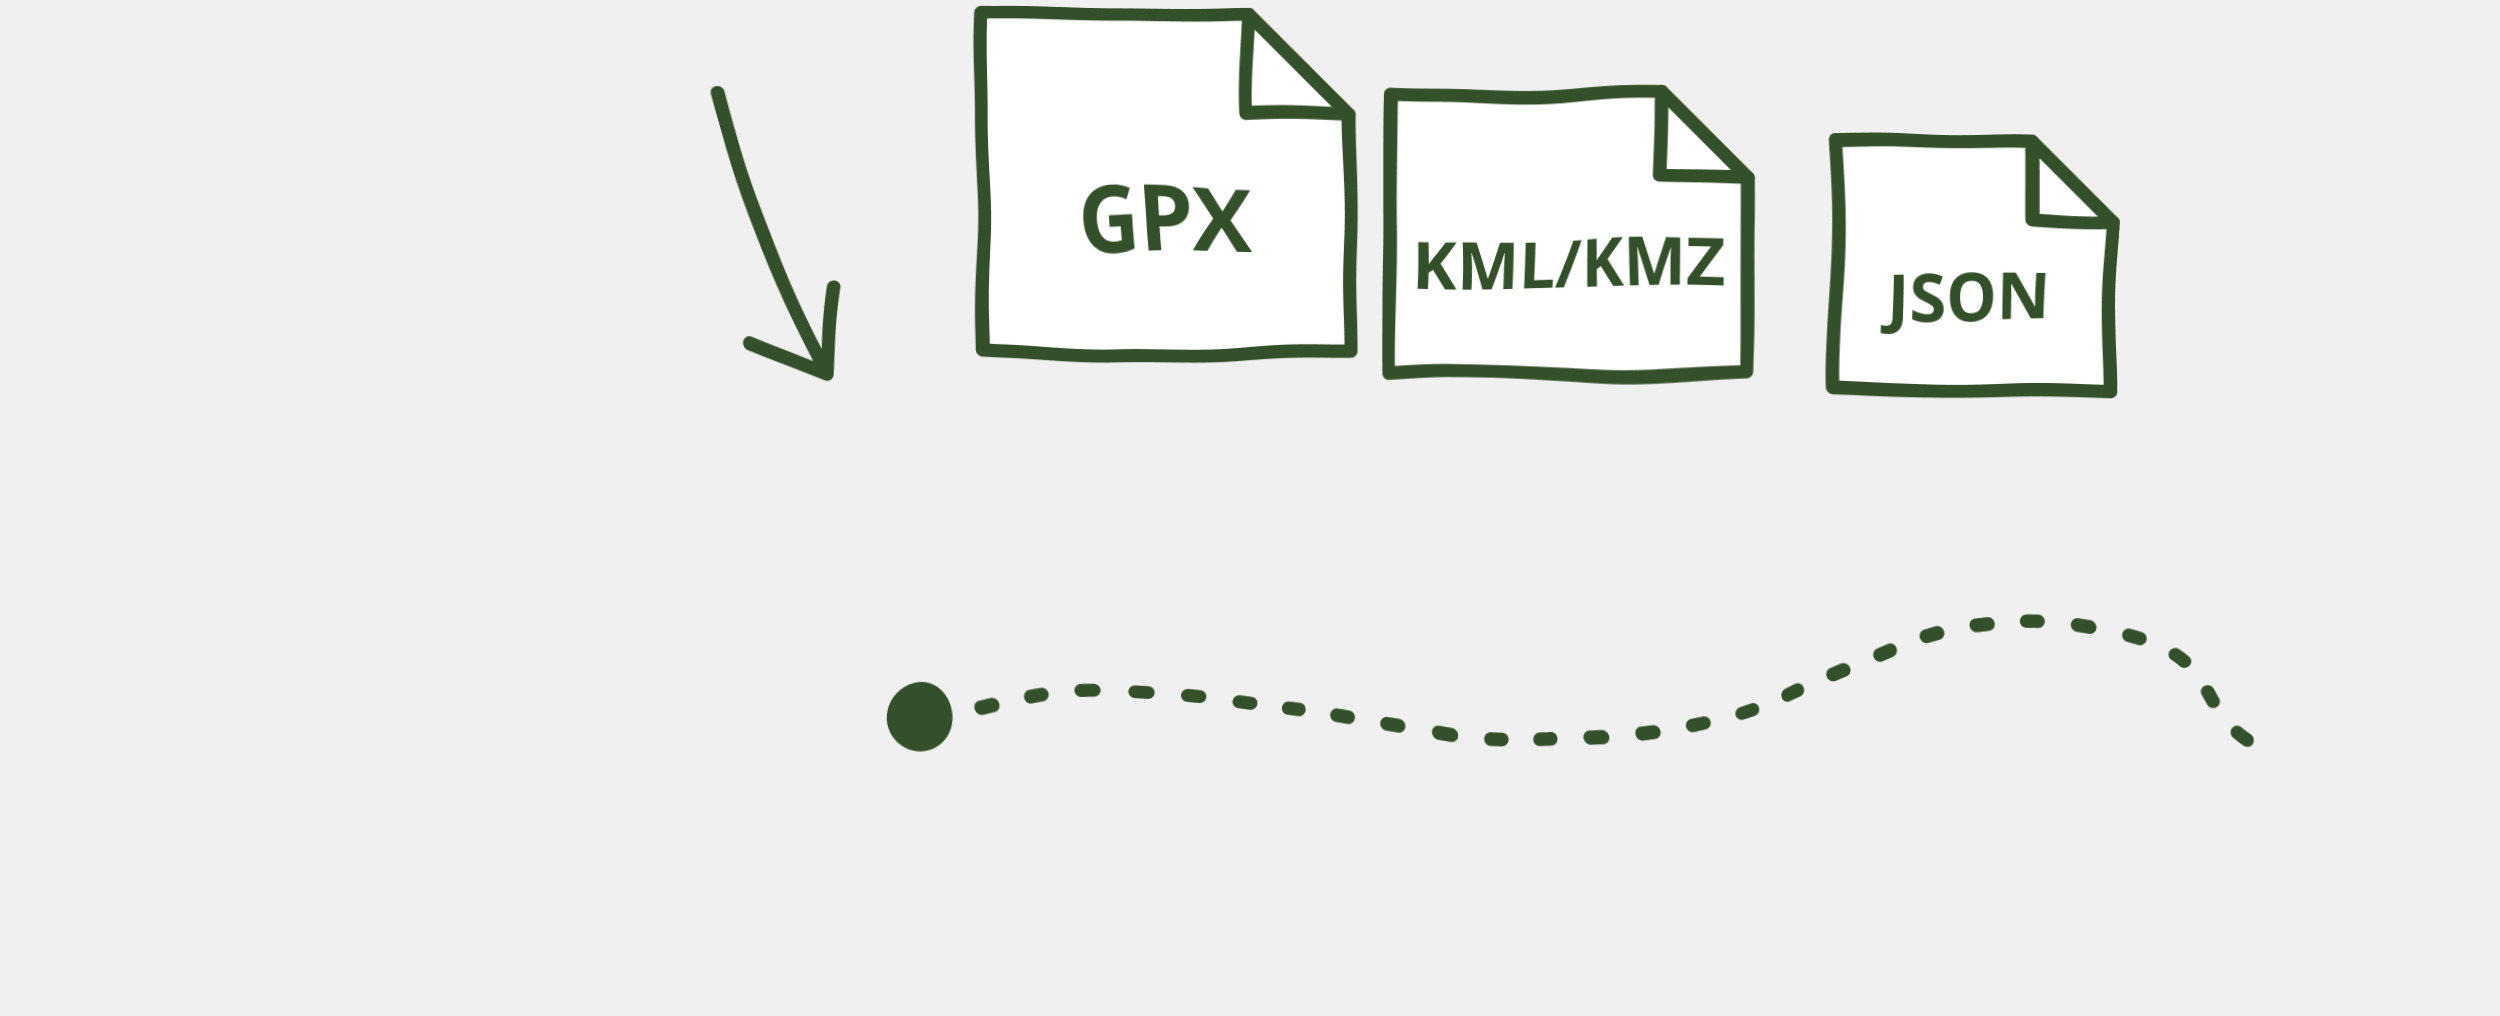
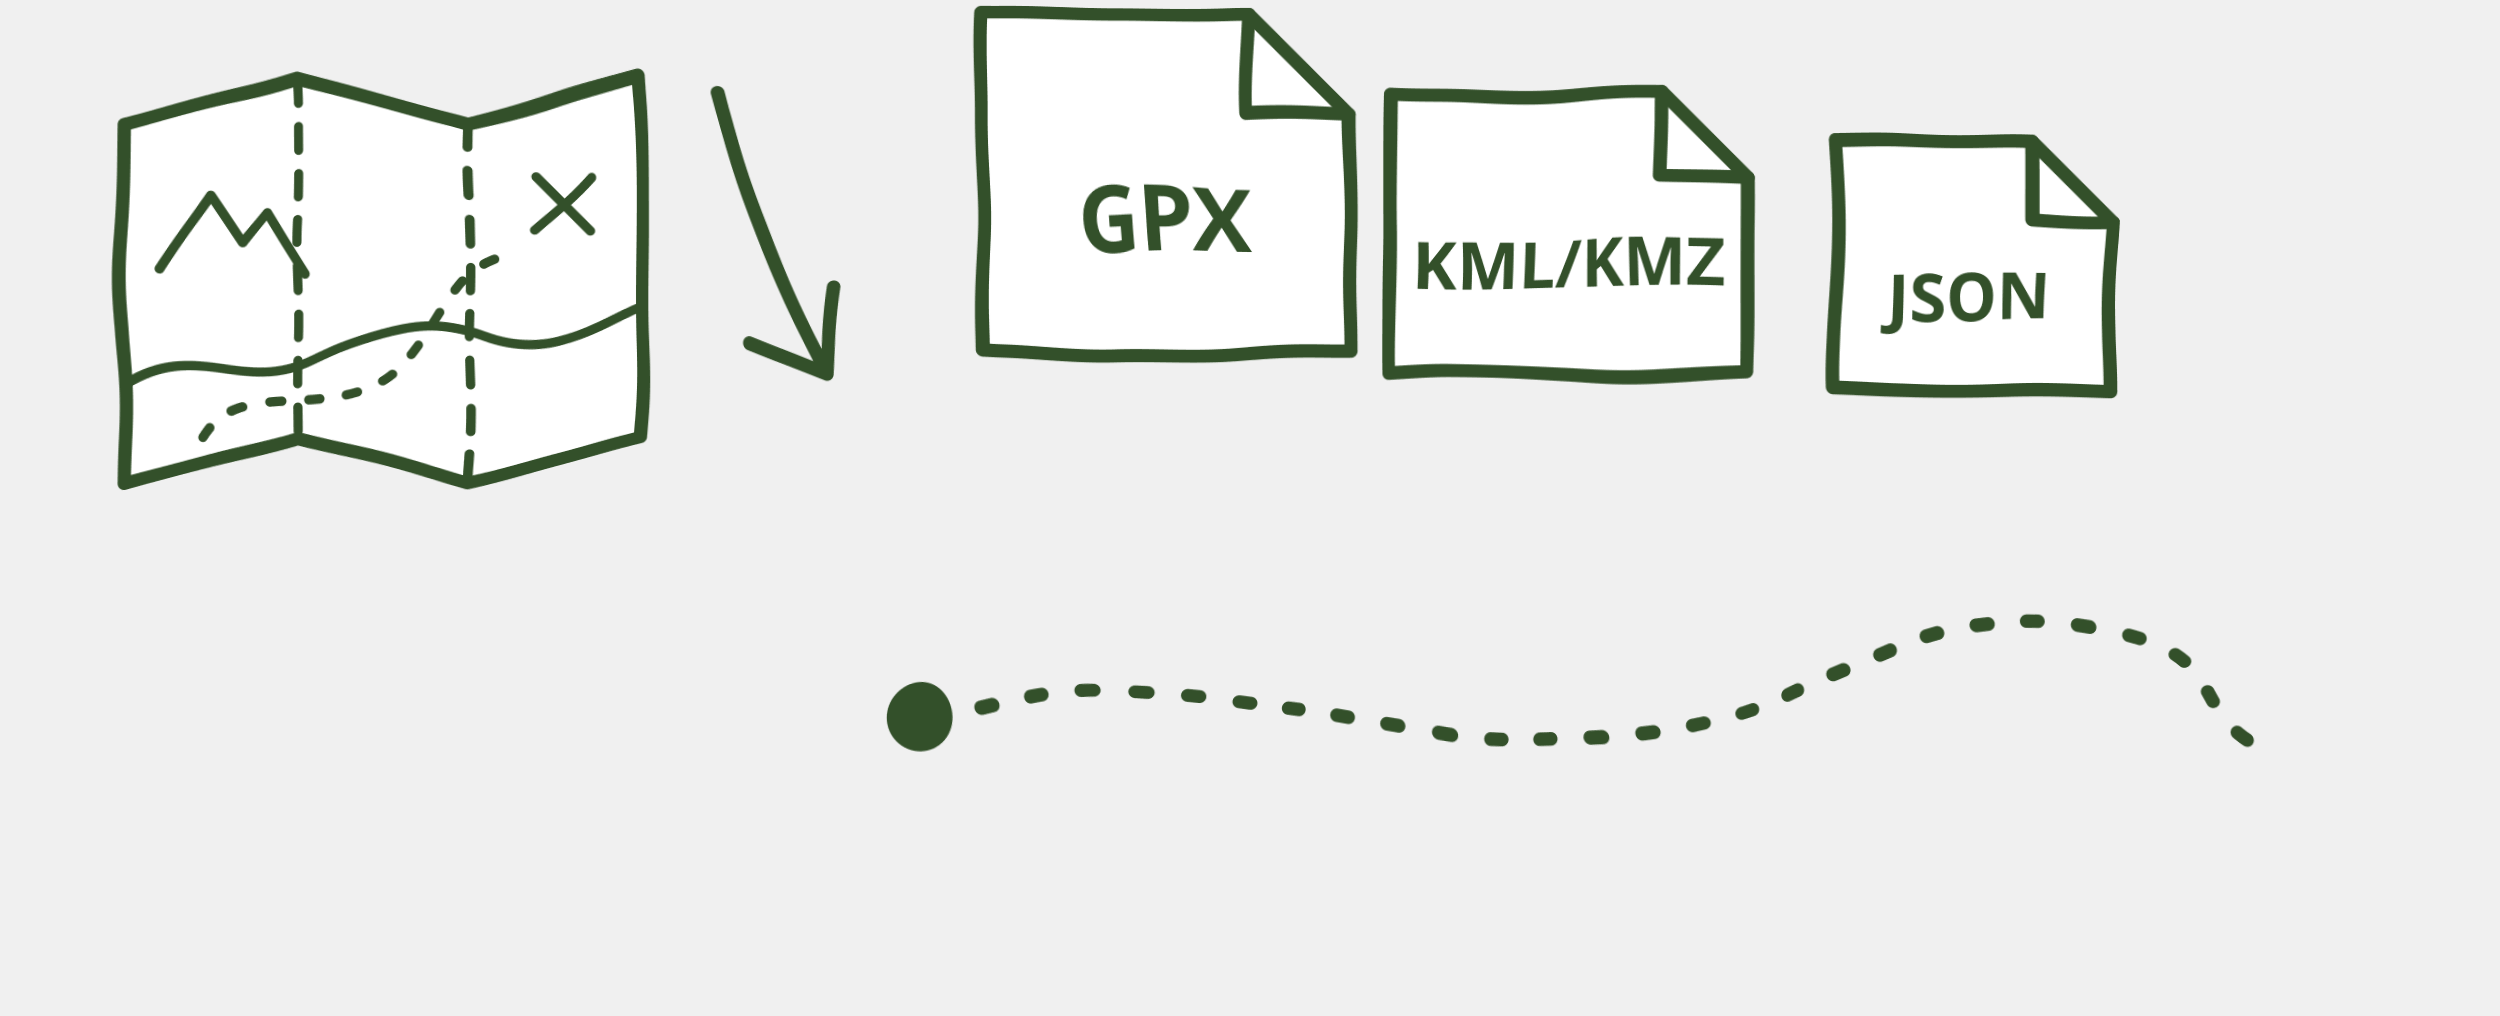
<svg xmlns="http://www.w3.org/2000/svg" viewBox="0 0 320 130" fill="none" stroke="#33502a" stroke-width="1.7" stroke-linecap="round" stroke-linejoin="round" font-family="sans-serif" font-weight="700">
  <filter id="hand">
    <feTurbulence type="fractalNoise" baseFrequency="0.035" numOctaves="2" seed="3" />
    <feDisplacementMap in="SourceGraphic" scale="2.6" />
  </filter>
  <g filter="url(#hand)">
+     <path d="M16 16l22-6 22 6 22-6v46l-22 6-22-6-22 6z" fill="#fff" />
+     <g stroke-width="1.2">
+       <path d="M38 10v46M60 16v46" stroke-dasharray="3 3" />
+       <path d="M21 35l6-10 4 6 3-4 5 8" />
+       <path d="M16 49c9-5 15 1 24-3s14-6 22-3 13-2 20-4" />
+       <path d="M26 56c6-9 18-1 25-9s6-13 15-15" stroke-dasharray="1.5 3.5" />
+       <path d="M68 22l7 7M75 22l-7 7" />
+     </g>
    <path d="M92 12c3 12 8 24 14 36M106 48l-10-4M106 48l1-11" />
    <g transform="translate(0 -4)">
      <path d="M126 6h34l13 13v30h-47z" fill="#fff" />
      <path d="M160 6v13h13" />
      <text x="149" y="36" font-size="11" text-anchor="middle" fill="#33502a" stroke="none">GPX</text>
      <path d="M178 16h35l11 11v25h-46z" fill="#fff" />
      <path d="M213 16v11h11" />
      <text x="201" y="41" font-size="8.5" text-anchor="middle" fill="#33502a" stroke="none">KML/KMZ</text>
      <path d="M235 22h25l10 10v22h-35z" fill="#fff" />
      <path d="M260 22v10h10" />
      <text x="252" y="45" font-size="8.5" text-anchor="middle" fill="#33502a" stroke="none">JSON</text>
    </g>
    <circle cx="118" cy="92" r="3.5" fill="#33502a" />
    <path d="M126 91c30-8 50 6 80 3s36-16 58-14 16 10 24 15" stroke-dasharray="1.5 5" />
  </g>
</svg>
